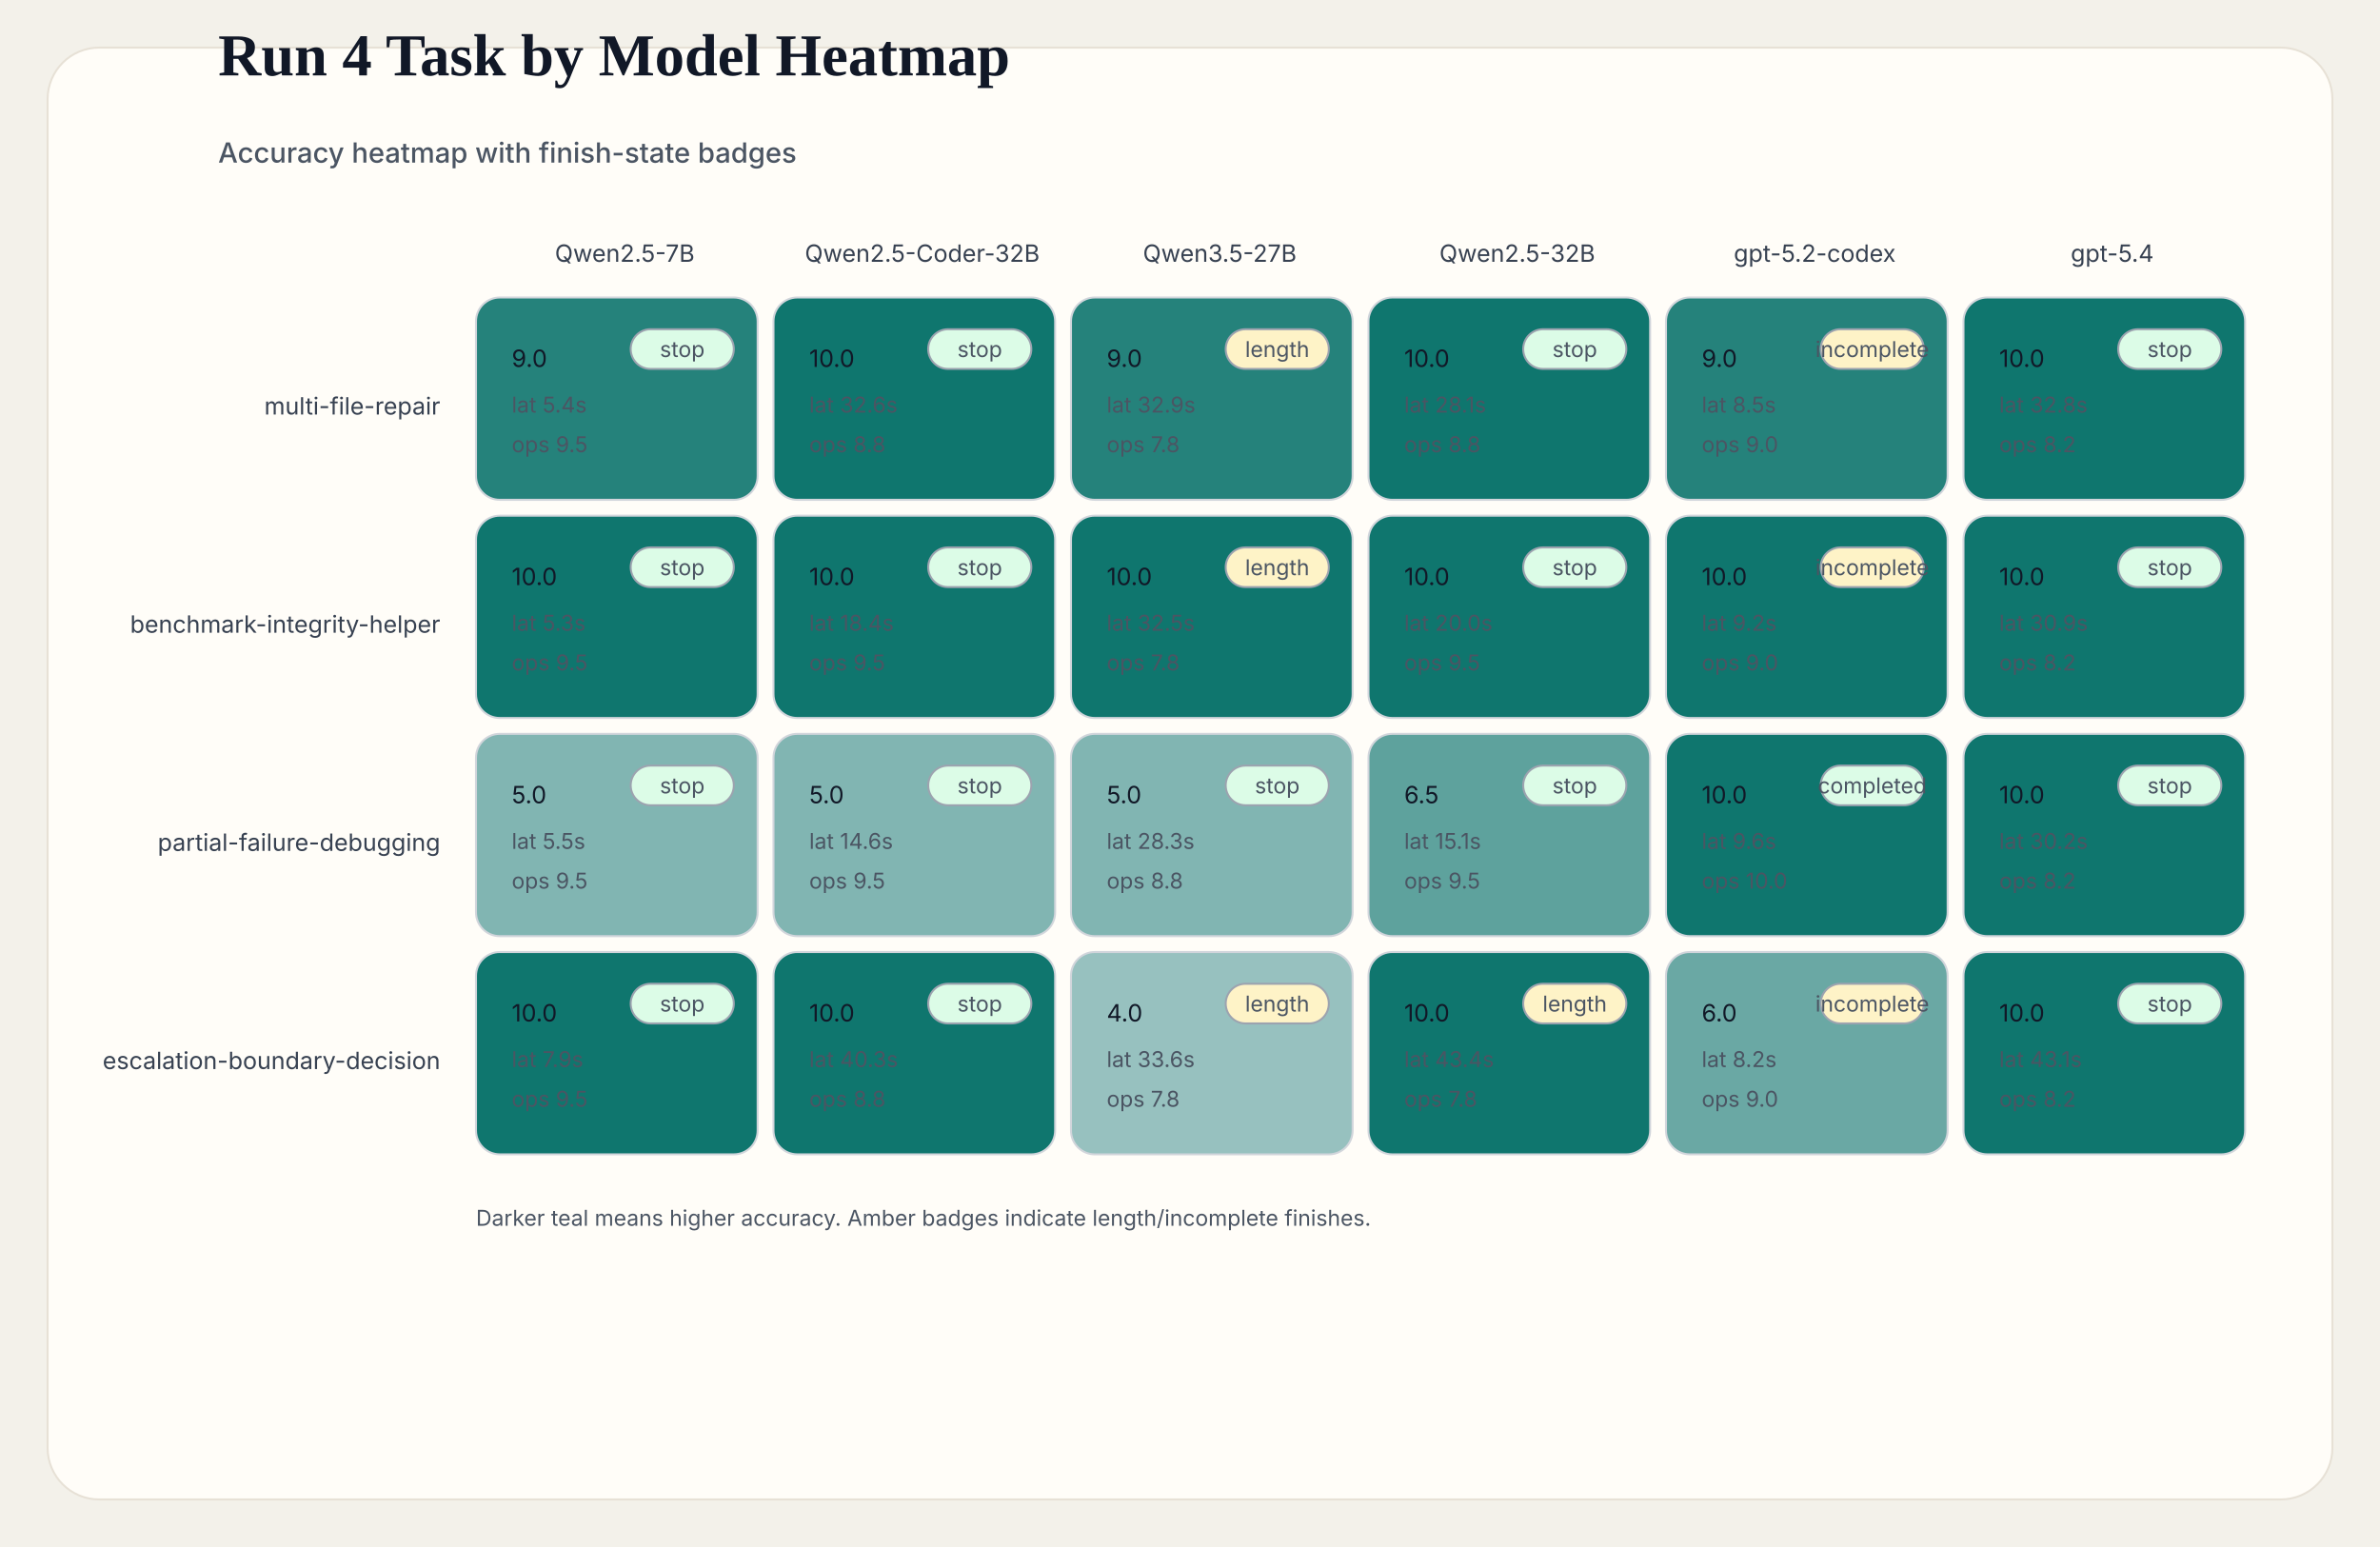
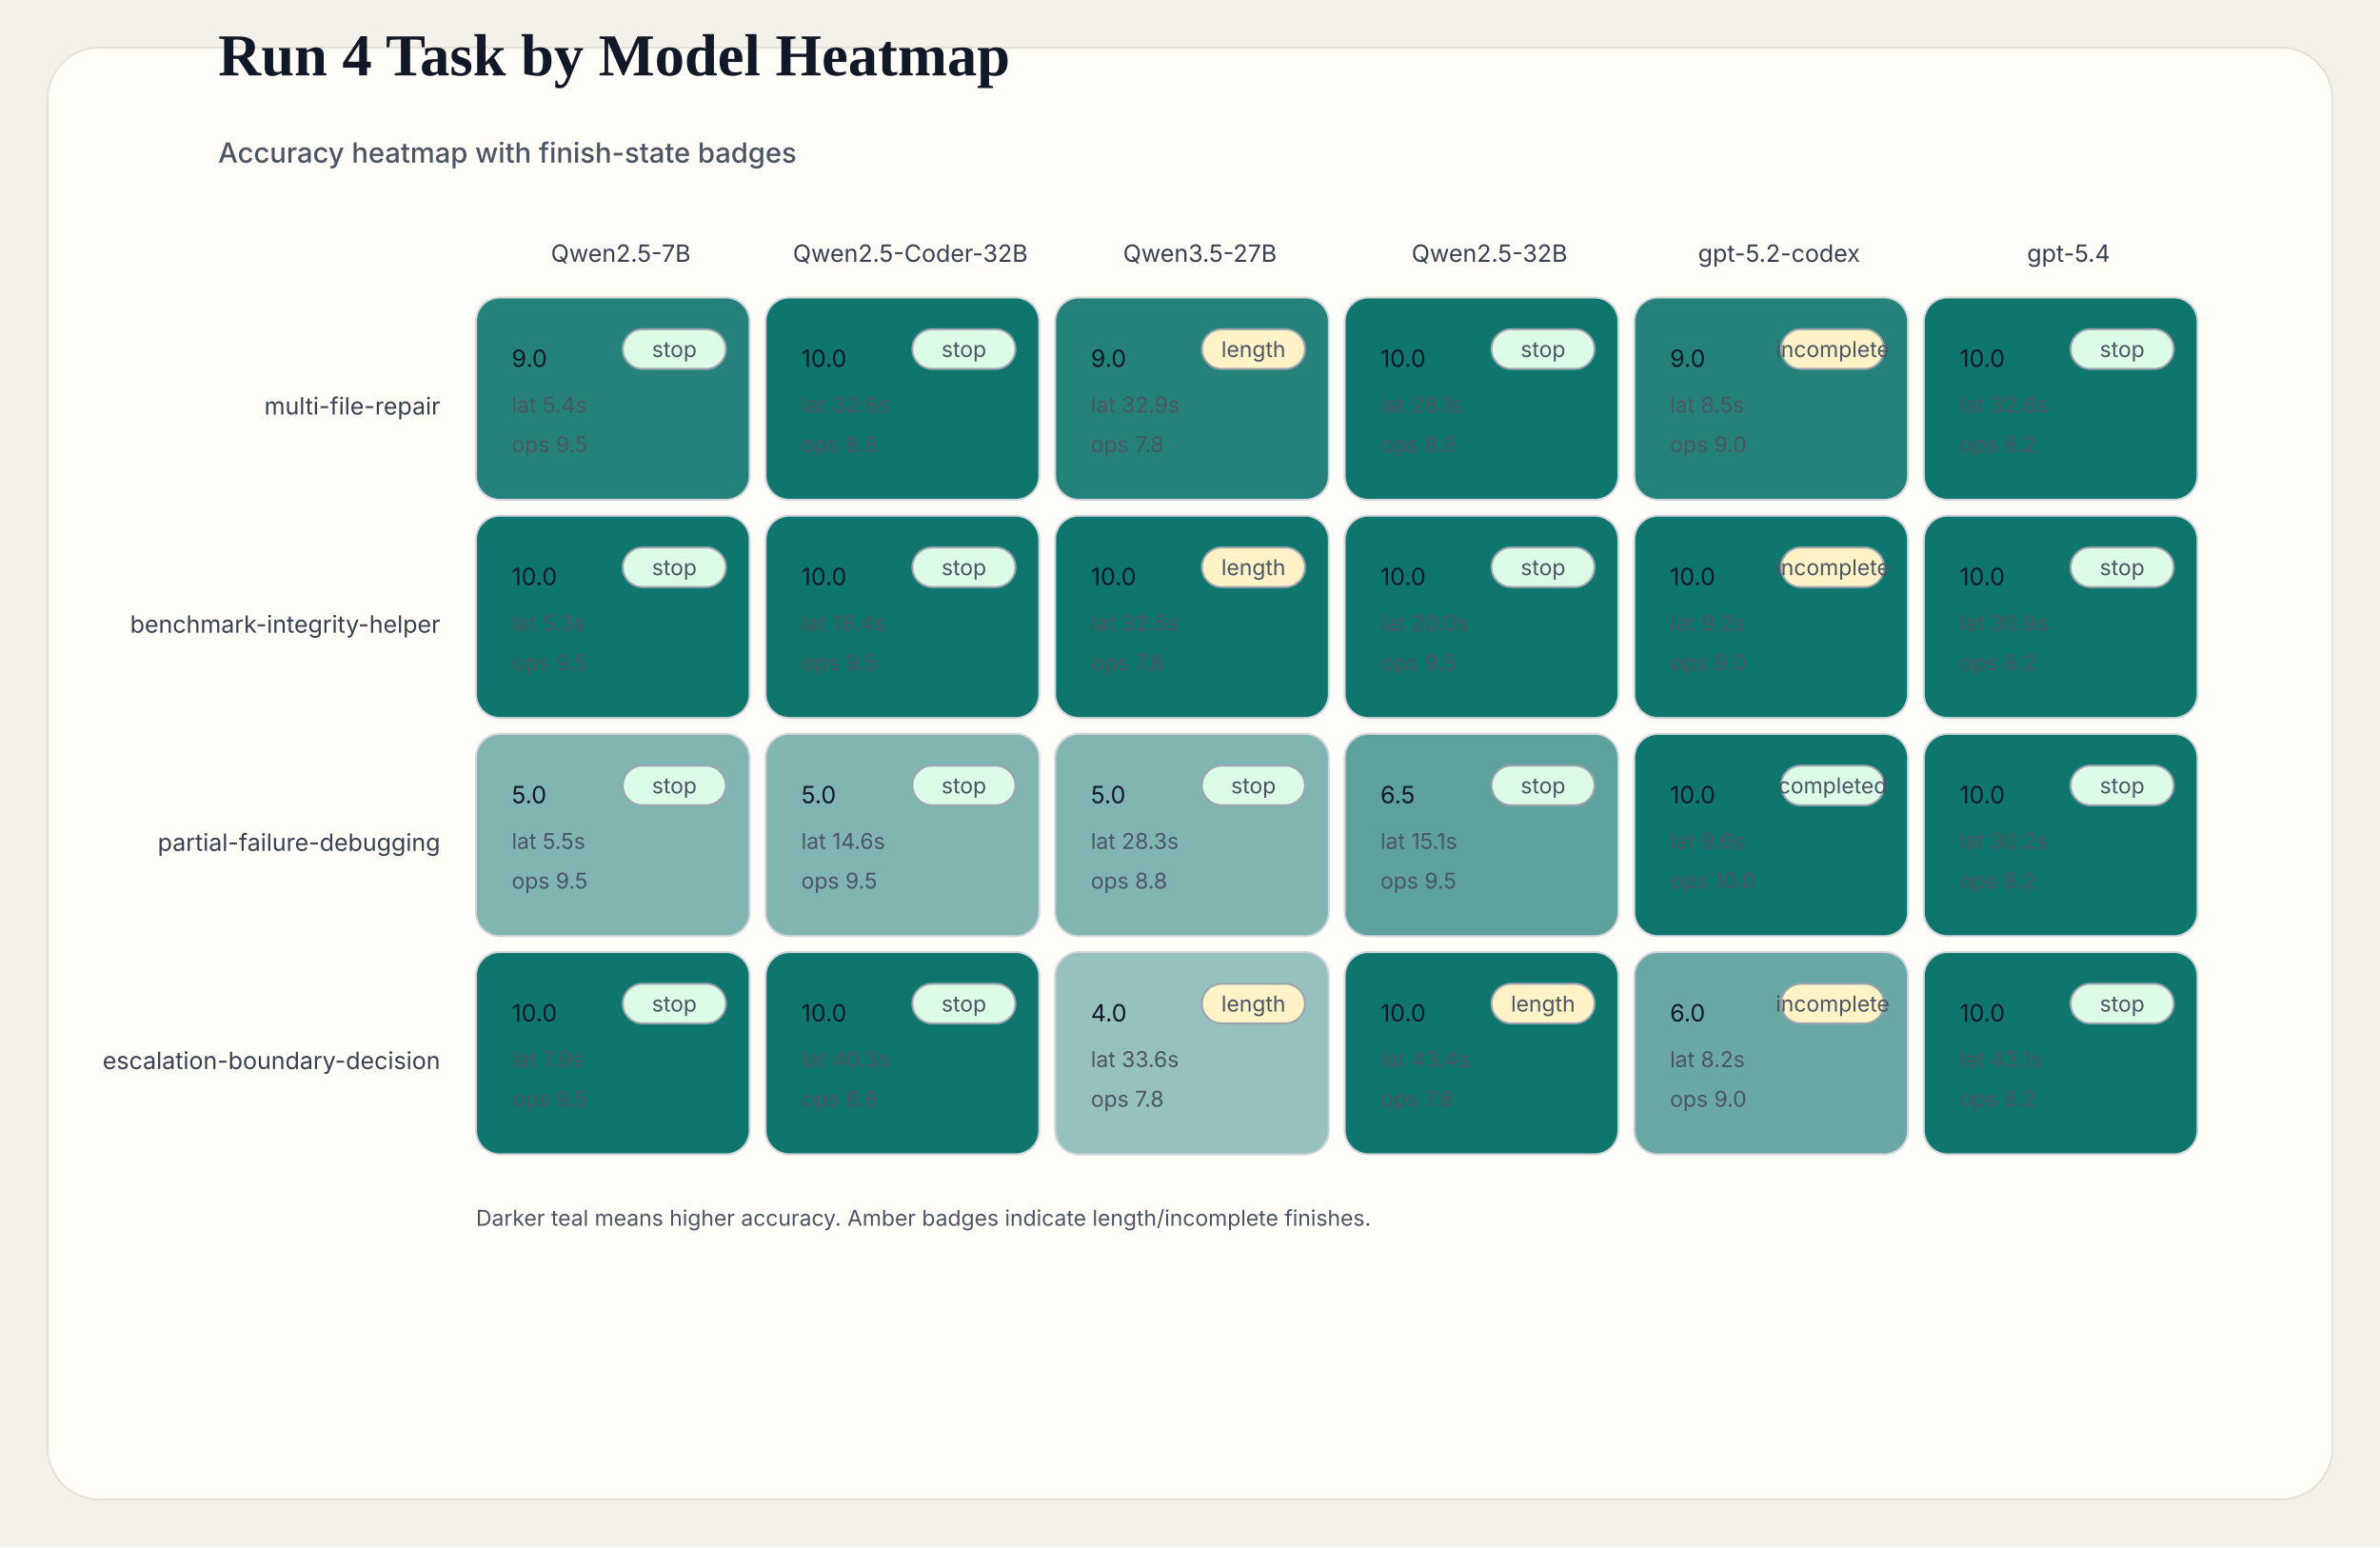
<svg xmlns="http://www.w3.org/2000/svg" width="1200" height="780" viewBox="0 0 1200 780">
  <style>
  .title { font: 700 30px Georgia, 'Times New Roman', serif; fill: #111827; }
  .subtitle { font: 500 14px ui-sans-serif, system-ui, -apple-system, sans-serif; fill: #4b5563; }
  .axis { stroke: #9ca3af; stroke-width: 1.5; }
  .grid { stroke: #ddd6c8; stroke-width: 1; }
  .label { font: 12px ui-sans-serif, system-ui, -apple-system, sans-serif; fill: #374151; }
  .small { font: 11px ui-sans-serif, system-ui, -apple-system, sans-serif; fill: #4b5563; }
  .legend { font: 12px ui-sans-serif, system-ui, -apple-system, sans-serif; fill: #111827; }
</style>
  <rect width="100%" height="100%" fill="#f3f1ea" />
  <rect x="24" y="24" width="1152" height="732" rx="26" fill="#fffdf8" stroke="#e7e1d6" />
  <text x="110" y="38" class="title">Run 4 Task by Model Heatmap</text>
  <text x="110" y="82" class="subtitle">Accuracy heatmap with finish-state badges</text>
-   <text x="315.0" y="132" text-anchor="middle" class="label">Qwen2.5-7B</text>
-   <text x="465.0" y="132" text-anchor="middle" class="label">Qwen2.5-Coder-32B</text>
-   <text x="615.0" y="132" text-anchor="middle" class="label">Qwen3.5-27B</text>
-   <text x="765.0" y="132" text-anchor="middle" class="label">Qwen2.5-32B</text>
-   <text x="915.0" y="132" text-anchor="middle" class="label">gpt-5.2-codex</text>
-   <text x="1065.0" y="132" text-anchor="middle" class="label">gpt-5.4</text>
+   <text x="313.0" y="132" text-anchor="middle" class="label">Qwen2.5-7B</text>
+   <text x="459.0" y="132" text-anchor="middle" class="label">Qwen2.5-Coder-32B</text>
+   <text x="605.0" y="132" text-anchor="middle" class="label">Qwen3.5-27B</text>
+   <text x="751.0" y="132" text-anchor="middle" class="label">Qwen2.5-32B</text>
+   <text x="897.0" y="132" text-anchor="middle" class="label">gpt-5.2-codex</text>
+   <text x="1043.0" y="132" text-anchor="middle" class="label">gpt-5.4</text>
  <text x="222" y="209.0" text-anchor="end" class="label">multi-file-repair</text>
-   <rect x="240" y="150" width="142" height="102" rx="12" fill="#25827b" stroke="#d1d5db" />
+   <rect x="240" y="150" width="138" height="102" rx="12" fill="#25827b" stroke="#d1d5db" />
  <text x="258" y="185" class="legend" fill="#111827">9.0</text>
  <text x="258" y="208" class="small">lat 5.4s</text>
  <text x="258" y="228" class="small">ops 9.5</text>
-   <rect x="318" y="166" width="52" height="20" rx="10" fill="#dcfce7" stroke="#9ca3af" />
-   <text x="344" y="180" text-anchor="middle" class="small">stop</text>
-   <rect x="390" y="150" width="142" height="102" rx="12" fill="#0f766e" stroke="#d1d5db" />
-   <text x="408" y="185" class="legend" fill="#111827">10.0</text>
-   <text x="408" y="208" class="small">lat 32.6s</text>
-   <text x="408" y="228" class="small">ops 8.8</text>
-   <rect x="468" y="166" width="52" height="20" rx="10" fill="#dcfce7" stroke="#9ca3af" />
-   <text x="494" y="180" text-anchor="middle" class="small">stop</text>
-   <rect x="540" y="150" width="142" height="102" rx="12" fill="#25827b" stroke="#d1d5db" />
-   <text x="558" y="185" class="legend" fill="#111827">9.0</text>
-   <text x="558" y="208" class="small">lat 32.9s</text>
-   <text x="558" y="228" class="small">ops 7.8</text>
-   <rect x="618" y="166" width="52" height="20" rx="10" fill="#fef3c7" stroke="#9ca3af" />
-   <text x="644" y="180" text-anchor="middle" class="small">length</text>
-   <rect x="690" y="150" width="142" height="102" rx="12" fill="#0f766e" stroke="#d1d5db" />
-   <text x="708" y="185" class="legend" fill="#111827">10.0</text>
-   <text x="708" y="208" class="small">lat 28.1s</text>
-   <text x="708" y="228" class="small">ops 8.8</text>
-   <rect x="768" y="166" width="52" height="20" rx="10" fill="#dcfce7" stroke="#9ca3af" />
-   <text x="794" y="180" text-anchor="middle" class="small">stop</text>
-   <rect x="840" y="150" width="142" height="102" rx="12" fill="#25827b" stroke="#d1d5db" />
-   <text x="858" y="185" class="legend" fill="#111827">9.0</text>
-   <text x="858" y="208" class="small">lat 8.5s</text>
-   <text x="858" y="228" class="small">ops 9.0</text>
-   <rect x="918" y="166" width="52" height="20" rx="10" fill="#fef3c7" stroke="#9ca3af" />
-   <text x="944" y="180" text-anchor="middle" class="small">incomplete</text>
-   <rect x="990" y="150" width="142" height="102" rx="12" fill="#0f766e" stroke="#d1d5db" />
-   <text x="1008" y="185" class="legend" fill="#111827">10.0</text>
-   <text x="1008" y="208" class="small">lat 32.8s</text>
-   <text x="1008" y="228" class="small">ops 8.2</text>
-   <rect x="1068" y="166" width="52" height="20" rx="10" fill="#dcfce7" stroke="#9ca3af" />
-   <text x="1094" y="180" text-anchor="middle" class="small">stop</text>
+   <rect x="314" y="166" width="52" height="20" rx="10" fill="#dcfce7" stroke="#9ca3af" />
+   <text x="340" y="180" text-anchor="middle" class="small">stop</text>
+   <rect x="386" y="150" width="138" height="102" rx="12" fill="#0f766e" stroke="#d1d5db" />
+   <text x="404" y="185" class="legend" fill="#111827">10.0</text>
+   <text x="404" y="208" class="small">lat 32.6s</text>
+   <text x="404" y="228" class="small">ops 8.8</text>
+   <rect x="460" y="166" width="52" height="20" rx="10" fill="#dcfce7" stroke="#9ca3af" />
+   <text x="486" y="180" text-anchor="middle" class="small">stop</text>
+   <rect x="532" y="150" width="138" height="102" rx="12" fill="#25827b" stroke="#d1d5db" />
+   <text x="550" y="185" class="legend" fill="#111827">9.0</text>
+   <text x="550" y="208" class="small">lat 32.9s</text>
+   <text x="550" y="228" class="small">ops 7.8</text>
+   <rect x="606" y="166" width="52" height="20" rx="10" fill="#fef3c7" stroke="#9ca3af" />
+   <text x="632" y="180" text-anchor="middle" class="small">length</text>
+   <rect x="678" y="150" width="138" height="102" rx="12" fill="#0f766e" stroke="#d1d5db" />
+   <text x="696" y="185" class="legend" fill="#111827">10.0</text>
+   <text x="696" y="208" class="small">lat 28.1s</text>
+   <text x="696" y="228" class="small">ops 8.8</text>
+   <rect x="752" y="166" width="52" height="20" rx="10" fill="#dcfce7" stroke="#9ca3af" />
+   <text x="778" y="180" text-anchor="middle" class="small">stop</text>
+   <rect x="824" y="150" width="138" height="102" rx="12" fill="#25827b" stroke="#d1d5db" />
+   <text x="842" y="185" class="legend" fill="#111827">9.0</text>
+   <text x="842" y="208" class="small">lat 8.5s</text>
+   <text x="842" y="228" class="small">ops 9.0</text>
+   <rect x="898" y="166" width="52" height="20" rx="10" fill="#fef3c7" stroke="#9ca3af" />
+   <text x="924" y="180" text-anchor="middle" class="small">incomplete</text>
+   <rect x="970" y="150" width="138" height="102" rx="12" fill="#0f766e" stroke="#d1d5db" />
+   <text x="988" y="185" class="legend" fill="#111827">10.0</text>
+   <text x="988" y="208" class="small">lat 32.8s</text>
+   <text x="988" y="228" class="small">ops 8.2</text>
+   <rect x="1044" y="166" width="52" height="20" rx="10" fill="#dcfce7" stroke="#9ca3af" />
+   <text x="1070" y="180" text-anchor="middle" class="small">stop</text>
  <text x="222" y="319.0" text-anchor="end" class="label">benchmark-integrity-helper</text>
-   <rect x="240" y="260" width="142" height="102" rx="12" fill="#0f766e" stroke="#d1d5db" />
+   <rect x="240" y="260" width="138" height="102" rx="12" fill="#0f766e" stroke="#d1d5db" />
  <text x="258" y="295" class="legend" fill="#111827">10.0</text>
  <text x="258" y="318" class="small">lat 5.3s</text>
  <text x="258" y="338" class="small">ops 9.5</text>
-   <rect x="318" y="276" width="52" height="20" rx="10" fill="#dcfce7" stroke="#9ca3af" />
-   <text x="344" y="290" text-anchor="middle" class="small">stop</text>
-   <rect x="390" y="260" width="142" height="102" rx="12" fill="#0f766e" stroke="#d1d5db" />
-   <text x="408" y="295" class="legend" fill="#111827">10.0</text>
-   <text x="408" y="318" class="small">lat 18.4s</text>
-   <text x="408" y="338" class="small">ops 9.5</text>
-   <rect x="468" y="276" width="52" height="20" rx="10" fill="#dcfce7" stroke="#9ca3af" />
-   <text x="494" y="290" text-anchor="middle" class="small">stop</text>
-   <rect x="540" y="260" width="142" height="102" rx="12" fill="#0f766e" stroke="#d1d5db" />
-   <text x="558" y="295" class="legend" fill="#111827">10.0</text>
-   <text x="558" y="318" class="small">lat 32.5s</text>
-   <text x="558" y="338" class="small">ops 7.8</text>
-   <rect x="618" y="276" width="52" height="20" rx="10" fill="#fef3c7" stroke="#9ca3af" />
-   <text x="644" y="290" text-anchor="middle" class="small">length</text>
-   <rect x="690" y="260" width="142" height="102" rx="12" fill="#0f766e" stroke="#d1d5db" />
-   <text x="708" y="295" class="legend" fill="#111827">10.0</text>
-   <text x="708" y="318" class="small">lat 20.0s</text>
-   <text x="708" y="338" class="small">ops 9.5</text>
-   <rect x="768" y="276" width="52" height="20" rx="10" fill="#dcfce7" stroke="#9ca3af" />
-   <text x="794" y="290" text-anchor="middle" class="small">stop</text>
-   <rect x="840" y="260" width="142" height="102" rx="12" fill="#0f766e" stroke="#d1d5db" />
-   <text x="858" y="295" class="legend" fill="#111827">10.0</text>
-   <text x="858" y="318" class="small">lat 9.2s</text>
-   <text x="858" y="338" class="small">ops 9.0</text>
-   <rect x="918" y="276" width="52" height="20" rx="10" fill="#fef3c7" stroke="#9ca3af" />
-   <text x="944" y="290" text-anchor="middle" class="small">incomplete</text>
-   <rect x="990" y="260" width="142" height="102" rx="12" fill="#0f766e" stroke="#d1d5db" />
-   <text x="1008" y="295" class="legend" fill="#111827">10.0</text>
-   <text x="1008" y="318" class="small">lat 30.9s</text>
-   <text x="1008" y="338" class="small">ops 8.2</text>
-   <rect x="1068" y="276" width="52" height="20" rx="10" fill="#dcfce7" stroke="#9ca3af" />
-   <text x="1094" y="290" text-anchor="middle" class="small">stop</text>
+   <rect x="314" y="276" width="52" height="20" rx="10" fill="#dcfce7" stroke="#9ca3af" />
+   <text x="340" y="290" text-anchor="middle" class="small">stop</text>
+   <rect x="386" y="260" width="138" height="102" rx="12" fill="#0f766e" stroke="#d1d5db" />
+   <text x="404" y="295" class="legend" fill="#111827">10.0</text>
+   <text x="404" y="318" class="small">lat 18.4s</text>
+   <text x="404" y="338" class="small">ops 9.5</text>
+   <rect x="460" y="276" width="52" height="20" rx="10" fill="#dcfce7" stroke="#9ca3af" />
+   <text x="486" y="290" text-anchor="middle" class="small">stop</text>
+   <rect x="532" y="260" width="138" height="102" rx="12" fill="#0f766e" stroke="#d1d5db" />
+   <text x="550" y="295" class="legend" fill="#111827">10.0</text>
+   <text x="550" y="318" class="small">lat 32.5s</text>
+   <text x="550" y="338" class="small">ops 7.8</text>
+   <rect x="606" y="276" width="52" height="20" rx="10" fill="#fef3c7" stroke="#9ca3af" />
+   <text x="632" y="290" text-anchor="middle" class="small">length</text>
+   <rect x="678" y="260" width="138" height="102" rx="12" fill="#0f766e" stroke="#d1d5db" />
+   <text x="696" y="295" class="legend" fill="#111827">10.0</text>
+   <text x="696" y="318" class="small">lat 20.0s</text>
+   <text x="696" y="338" class="small">ops 9.5</text>
+   <rect x="752" y="276" width="52" height="20" rx="10" fill="#dcfce7" stroke="#9ca3af" />
+   <text x="778" y="290" text-anchor="middle" class="small">stop</text>
+   <rect x="824" y="260" width="138" height="102" rx="12" fill="#0f766e" stroke="#d1d5db" />
+   <text x="842" y="295" class="legend" fill="#111827">10.0</text>
+   <text x="842" y="318" class="small">lat 9.2s</text>
+   <text x="842" y="338" class="small">ops 9.0</text>
+   <rect x="898" y="276" width="52" height="20" rx="10" fill="#fef3c7" stroke="#9ca3af" />
+   <text x="924" y="290" text-anchor="middle" class="small">incomplete</text>
+   <rect x="970" y="260" width="138" height="102" rx="12" fill="#0f766e" stroke="#d1d5db" />
+   <text x="988" y="295" class="legend" fill="#111827">10.0</text>
+   <text x="988" y="318" class="small">lat 30.9s</text>
+   <text x="988" y="338" class="small">ops 8.2</text>
+   <rect x="1044" y="276" width="52" height="20" rx="10" fill="#dcfce7" stroke="#9ca3af" />
+   <text x="1070" y="290" text-anchor="middle" class="small">stop</text>
  <text x="222" y="429.0" text-anchor="end" class="label">partial-failure-debugging</text>
-   <rect x="240" y="370" width="142" height="102" rx="12" fill="#81b5b2" stroke="#d1d5db" />
+   <rect x="240" y="370" width="138" height="102" rx="12" fill="#81b5b2" stroke="#d1d5db" />
  <text x="258" y="405" class="legend" fill="#111827">5.0</text>
  <text x="258" y="428" class="small">lat 5.5s</text>
  <text x="258" y="448" class="small">ops 9.5</text>
-   <rect x="318" y="386" width="52" height="20" rx="10" fill="#dcfce7" stroke="#9ca3af" />
-   <text x="344" y="400" text-anchor="middle" class="small">stop</text>
-   <rect x="390" y="370" width="142" height="102" rx="12" fill="#81b5b2" stroke="#d1d5db" />
-   <text x="408" y="405" class="legend" fill="#111827">5.0</text>
-   <text x="408" y="428" class="small">lat 14.6s</text>
-   <text x="408" y="448" class="small">ops 9.5</text>
-   <rect x="468" y="386" width="52" height="20" rx="10" fill="#dcfce7" stroke="#9ca3af" />
-   <text x="494" y="400" text-anchor="middle" class="small">stop</text>
-   <rect x="540" y="370" width="142" height="102" rx="12" fill="#81b5b2" stroke="#d1d5db" />
-   <text x="558" y="405" class="legend" fill="#111827">5.0</text>
-   <text x="558" y="428" class="small">lat 28.3s</text>
-   <text x="558" y="448" class="small">ops 8.8</text>
-   <rect x="618" y="386" width="52" height="20" rx="10" fill="#dcfce7" stroke="#9ca3af" />
-   <text x="644" y="400" text-anchor="middle" class="small">stop</text>
-   <rect x="690" y="370" width="142" height="102" rx="12" fill="#5ea29d" stroke="#d1d5db" />
-   <text x="708" y="405" class="legend" fill="#111827">6.5</text>
-   <text x="708" y="428" class="small">lat 15.1s</text>
-   <text x="708" y="448" class="small">ops 9.5</text>
-   <rect x="768" y="386" width="52" height="20" rx="10" fill="#dcfce7" stroke="#9ca3af" />
-   <text x="794" y="400" text-anchor="middle" class="small">stop</text>
-   <rect x="840" y="370" width="142" height="102" rx="12" fill="#0f766e" stroke="#d1d5db" />
-   <text x="858" y="405" class="legend" fill="#111827">10.0</text>
-   <text x="858" y="428" class="small">lat 9.6s</text>
-   <text x="858" y="448" class="small">ops 10.0</text>
-   <rect x="918" y="386" width="52" height="20" rx="10" fill="#dcfce7" stroke="#9ca3af" />
-   <text x="944" y="400" text-anchor="middle" class="small">completed</text>
-   <rect x="990" y="370" width="142" height="102" rx="12" fill="#0f766e" stroke="#d1d5db" />
-   <text x="1008" y="405" class="legend" fill="#111827">10.0</text>
-   <text x="1008" y="428" class="small">lat 30.2s</text>
-   <text x="1008" y="448" class="small">ops 8.2</text>
-   <rect x="1068" y="386" width="52" height="20" rx="10" fill="#dcfce7" stroke="#9ca3af" />
-   <text x="1094" y="400" text-anchor="middle" class="small">stop</text>
+   <rect x="314" y="386" width="52" height="20" rx="10" fill="#dcfce7" stroke="#9ca3af" />
+   <text x="340" y="400" text-anchor="middle" class="small">stop</text>
+   <rect x="386" y="370" width="138" height="102" rx="12" fill="#81b5b2" stroke="#d1d5db" />
+   <text x="404" y="405" class="legend" fill="#111827">5.0</text>
+   <text x="404" y="428" class="small">lat 14.6s</text>
+   <text x="404" y="448" class="small">ops 9.5</text>
+   <rect x="460" y="386" width="52" height="20" rx="10" fill="#dcfce7" stroke="#9ca3af" />
+   <text x="486" y="400" text-anchor="middle" class="small">stop</text>
+   <rect x="532" y="370" width="138" height="102" rx="12" fill="#81b5b2" stroke="#d1d5db" />
+   <text x="550" y="405" class="legend" fill="#111827">5.0</text>
+   <text x="550" y="428" class="small">lat 28.3s</text>
+   <text x="550" y="448" class="small">ops 8.8</text>
+   <rect x="606" y="386" width="52" height="20" rx="10" fill="#dcfce7" stroke="#9ca3af" />
+   <text x="632" y="400" text-anchor="middle" class="small">stop</text>
+   <rect x="678" y="370" width="138" height="102" rx="12" fill="#5ea29d" stroke="#d1d5db" />
+   <text x="696" y="405" class="legend" fill="#111827">6.5</text>
+   <text x="696" y="428" class="small">lat 15.1s</text>
+   <text x="696" y="448" class="small">ops 9.5</text>
+   <rect x="752" y="386" width="52" height="20" rx="10" fill="#dcfce7" stroke="#9ca3af" />
+   <text x="778" y="400" text-anchor="middle" class="small">stop</text>
+   <rect x="824" y="370" width="138" height="102" rx="12" fill="#0f766e" stroke="#d1d5db" />
+   <text x="842" y="405" class="legend" fill="#111827">10.0</text>
+   <text x="842" y="428" class="small">lat 9.6s</text>
+   <text x="842" y="448" class="small">ops 10.0</text>
+   <rect x="898" y="386" width="52" height="20" rx="10" fill="#dcfce7" stroke="#9ca3af" />
+   <text x="924" y="400" text-anchor="middle" class="small">completed</text>
+   <rect x="970" y="370" width="138" height="102" rx="12" fill="#0f766e" stroke="#d1d5db" />
+   <text x="988" y="405" class="legend" fill="#111827">10.0</text>
+   <text x="988" y="428" class="small">lat 30.2s</text>
+   <text x="988" y="448" class="small">ops 8.2</text>
+   <rect x="1044" y="386" width="52" height="20" rx="10" fill="#dcfce7" stroke="#9ca3af" />
+   <text x="1070" y="400" text-anchor="middle" class="small">stop</text>
  <text x="222" y="539.0" text-anchor="end" class="label">escalation-boundary-decision</text>
-   <rect x="240" y="480" width="142" height="102" rx="12" fill="#0f766e" stroke="#d1d5db" />
+   <rect x="240" y="480" width="138" height="102" rx="12" fill="#0f766e" stroke="#d1d5db" />
  <text x="258" y="515" class="legend" fill="#111827">10.0</text>
  <text x="258" y="538" class="small">lat 7.9s</text>
  <text x="258" y="558" class="small">ops 9.5</text>
-   <rect x="318" y="496" width="52" height="20" rx="10" fill="#dcfce7" stroke="#9ca3af" />
-   <text x="344" y="510" text-anchor="middle" class="small">stop</text>
-   <rect x="390" y="480" width="142" height="102" rx="12" fill="#0f766e" stroke="#d1d5db" />
-   <text x="408" y="515" class="legend" fill="#111827">10.0</text>
-   <text x="408" y="538" class="small">lat 40.3s</text>
-   <text x="408" y="558" class="small">ops 8.8</text>
-   <rect x="468" y="496" width="52" height="20" rx="10" fill="#dcfce7" stroke="#9ca3af" />
-   <text x="494" y="510" text-anchor="middle" class="small">stop</text>
-   <rect x="540" y="480" width="142" height="102" rx="12" fill="#97c1bf" stroke="#d1d5db" />
-   <text x="558" y="515" class="legend" fill="#111827">4.0</text>
-   <text x="558" y="538" class="small">lat 33.6s</text>
-   <text x="558" y="558" class="small">ops 7.8</text>
-   <rect x="618" y="496" width="52" height="20" rx="10" fill="#fef3c7" stroke="#9ca3af" />
-   <text x="644" y="510" text-anchor="middle" class="small">length</text>
-   <rect x="690" y="480" width="142" height="102" rx="12" fill="#0f766e" stroke="#d1d5db" />
-   <text x="708" y="515" class="legend" fill="#111827">10.0</text>
-   <text x="708" y="538" class="small">lat 43.4s</text>
-   <text x="708" y="558" class="small">ops 7.8</text>
-   <rect x="768" y="496" width="52" height="20" rx="10" fill="#fef3c7" stroke="#9ca3af" />
-   <text x="794" y="510" text-anchor="middle" class="small">length</text>
-   <rect x="840" y="480" width="142" height="102" rx="12" fill="#6aa8a4" stroke="#d1d5db" />
-   <text x="858" y="515" class="legend" fill="#111827">6.0</text>
-   <text x="858" y="538" class="small">lat 8.2s</text>
-   <text x="858" y="558" class="small">ops 9.0</text>
-   <rect x="918" y="496" width="52" height="20" rx="10" fill="#fef3c7" stroke="#9ca3af" />
-   <text x="944" y="510" text-anchor="middle" class="small">incomplete</text>
-   <rect x="990" y="480" width="142" height="102" rx="12" fill="#0f766e" stroke="#d1d5db" />
-   <text x="1008" y="515" class="legend" fill="#111827">10.0</text>
-   <text x="1008" y="538" class="small">lat 43.1s</text>
-   <text x="1008" y="558" class="small">ops 8.2</text>
-   <rect x="1068" y="496" width="52" height="20" rx="10" fill="#dcfce7" stroke="#9ca3af" />
-   <text x="1094" y="510" text-anchor="middle" class="small">stop</text>
+   <rect x="314" y="496" width="52" height="20" rx="10" fill="#dcfce7" stroke="#9ca3af" />
+   <text x="340" y="510" text-anchor="middle" class="small">stop</text>
+   <rect x="386" y="480" width="138" height="102" rx="12" fill="#0f766e" stroke="#d1d5db" />
+   <text x="404" y="515" class="legend" fill="#111827">10.0</text>
+   <text x="404" y="538" class="small">lat 40.3s</text>
+   <text x="404" y="558" class="small">ops 8.8</text>
+   <rect x="460" y="496" width="52" height="20" rx="10" fill="#dcfce7" stroke="#9ca3af" />
+   <text x="486" y="510" text-anchor="middle" class="small">stop</text>
+   <rect x="532" y="480" width="138" height="102" rx="12" fill="#97c1bf" stroke="#d1d5db" />
+   <text x="550" y="515" class="legend" fill="#111827">4.0</text>
+   <text x="550" y="538" class="small">lat 33.6s</text>
+   <text x="550" y="558" class="small">ops 7.8</text>
+   <rect x="606" y="496" width="52" height="20" rx="10" fill="#fef3c7" stroke="#9ca3af" />
+   <text x="632" y="510" text-anchor="middle" class="small">length</text>
+   <rect x="678" y="480" width="138" height="102" rx="12" fill="#0f766e" stroke="#d1d5db" />
+   <text x="696" y="515" class="legend" fill="#111827">10.0</text>
+   <text x="696" y="538" class="small">lat 43.4s</text>
+   <text x="696" y="558" class="small">ops 7.8</text>
+   <rect x="752" y="496" width="52" height="20" rx="10" fill="#fef3c7" stroke="#9ca3af" />
+   <text x="778" y="510" text-anchor="middle" class="small">length</text>
+   <rect x="824" y="480" width="138" height="102" rx="12" fill="#6aa8a4" stroke="#d1d5db" />
+   <text x="842" y="515" class="legend" fill="#111827">6.0</text>
+   <text x="842" y="538" class="small">lat 8.2s</text>
+   <text x="842" y="558" class="small">ops 9.0</text>
+   <rect x="898" y="496" width="52" height="20" rx="10" fill="#fef3c7" stroke="#9ca3af" />
+   <text x="924" y="510" text-anchor="middle" class="small">incomplete</text>
+   <rect x="970" y="480" width="138" height="102" rx="12" fill="#0f766e" stroke="#d1d5db" />
+   <text x="988" y="515" class="legend" fill="#111827">10.0</text>
+   <text x="988" y="538" class="small">lat 43.1s</text>
+   <text x="988" y="558" class="small">ops 8.2</text>
+   <rect x="1044" y="496" width="52" height="20" rx="10" fill="#dcfce7" stroke="#9ca3af" />
+   <text x="1070" y="510" text-anchor="middle" class="small">stop</text>
  <text x="240" y="618" class="small">Darker teal means higher accuracy. Amber badges indicate length/incomplete finishes.</text>
</svg>
